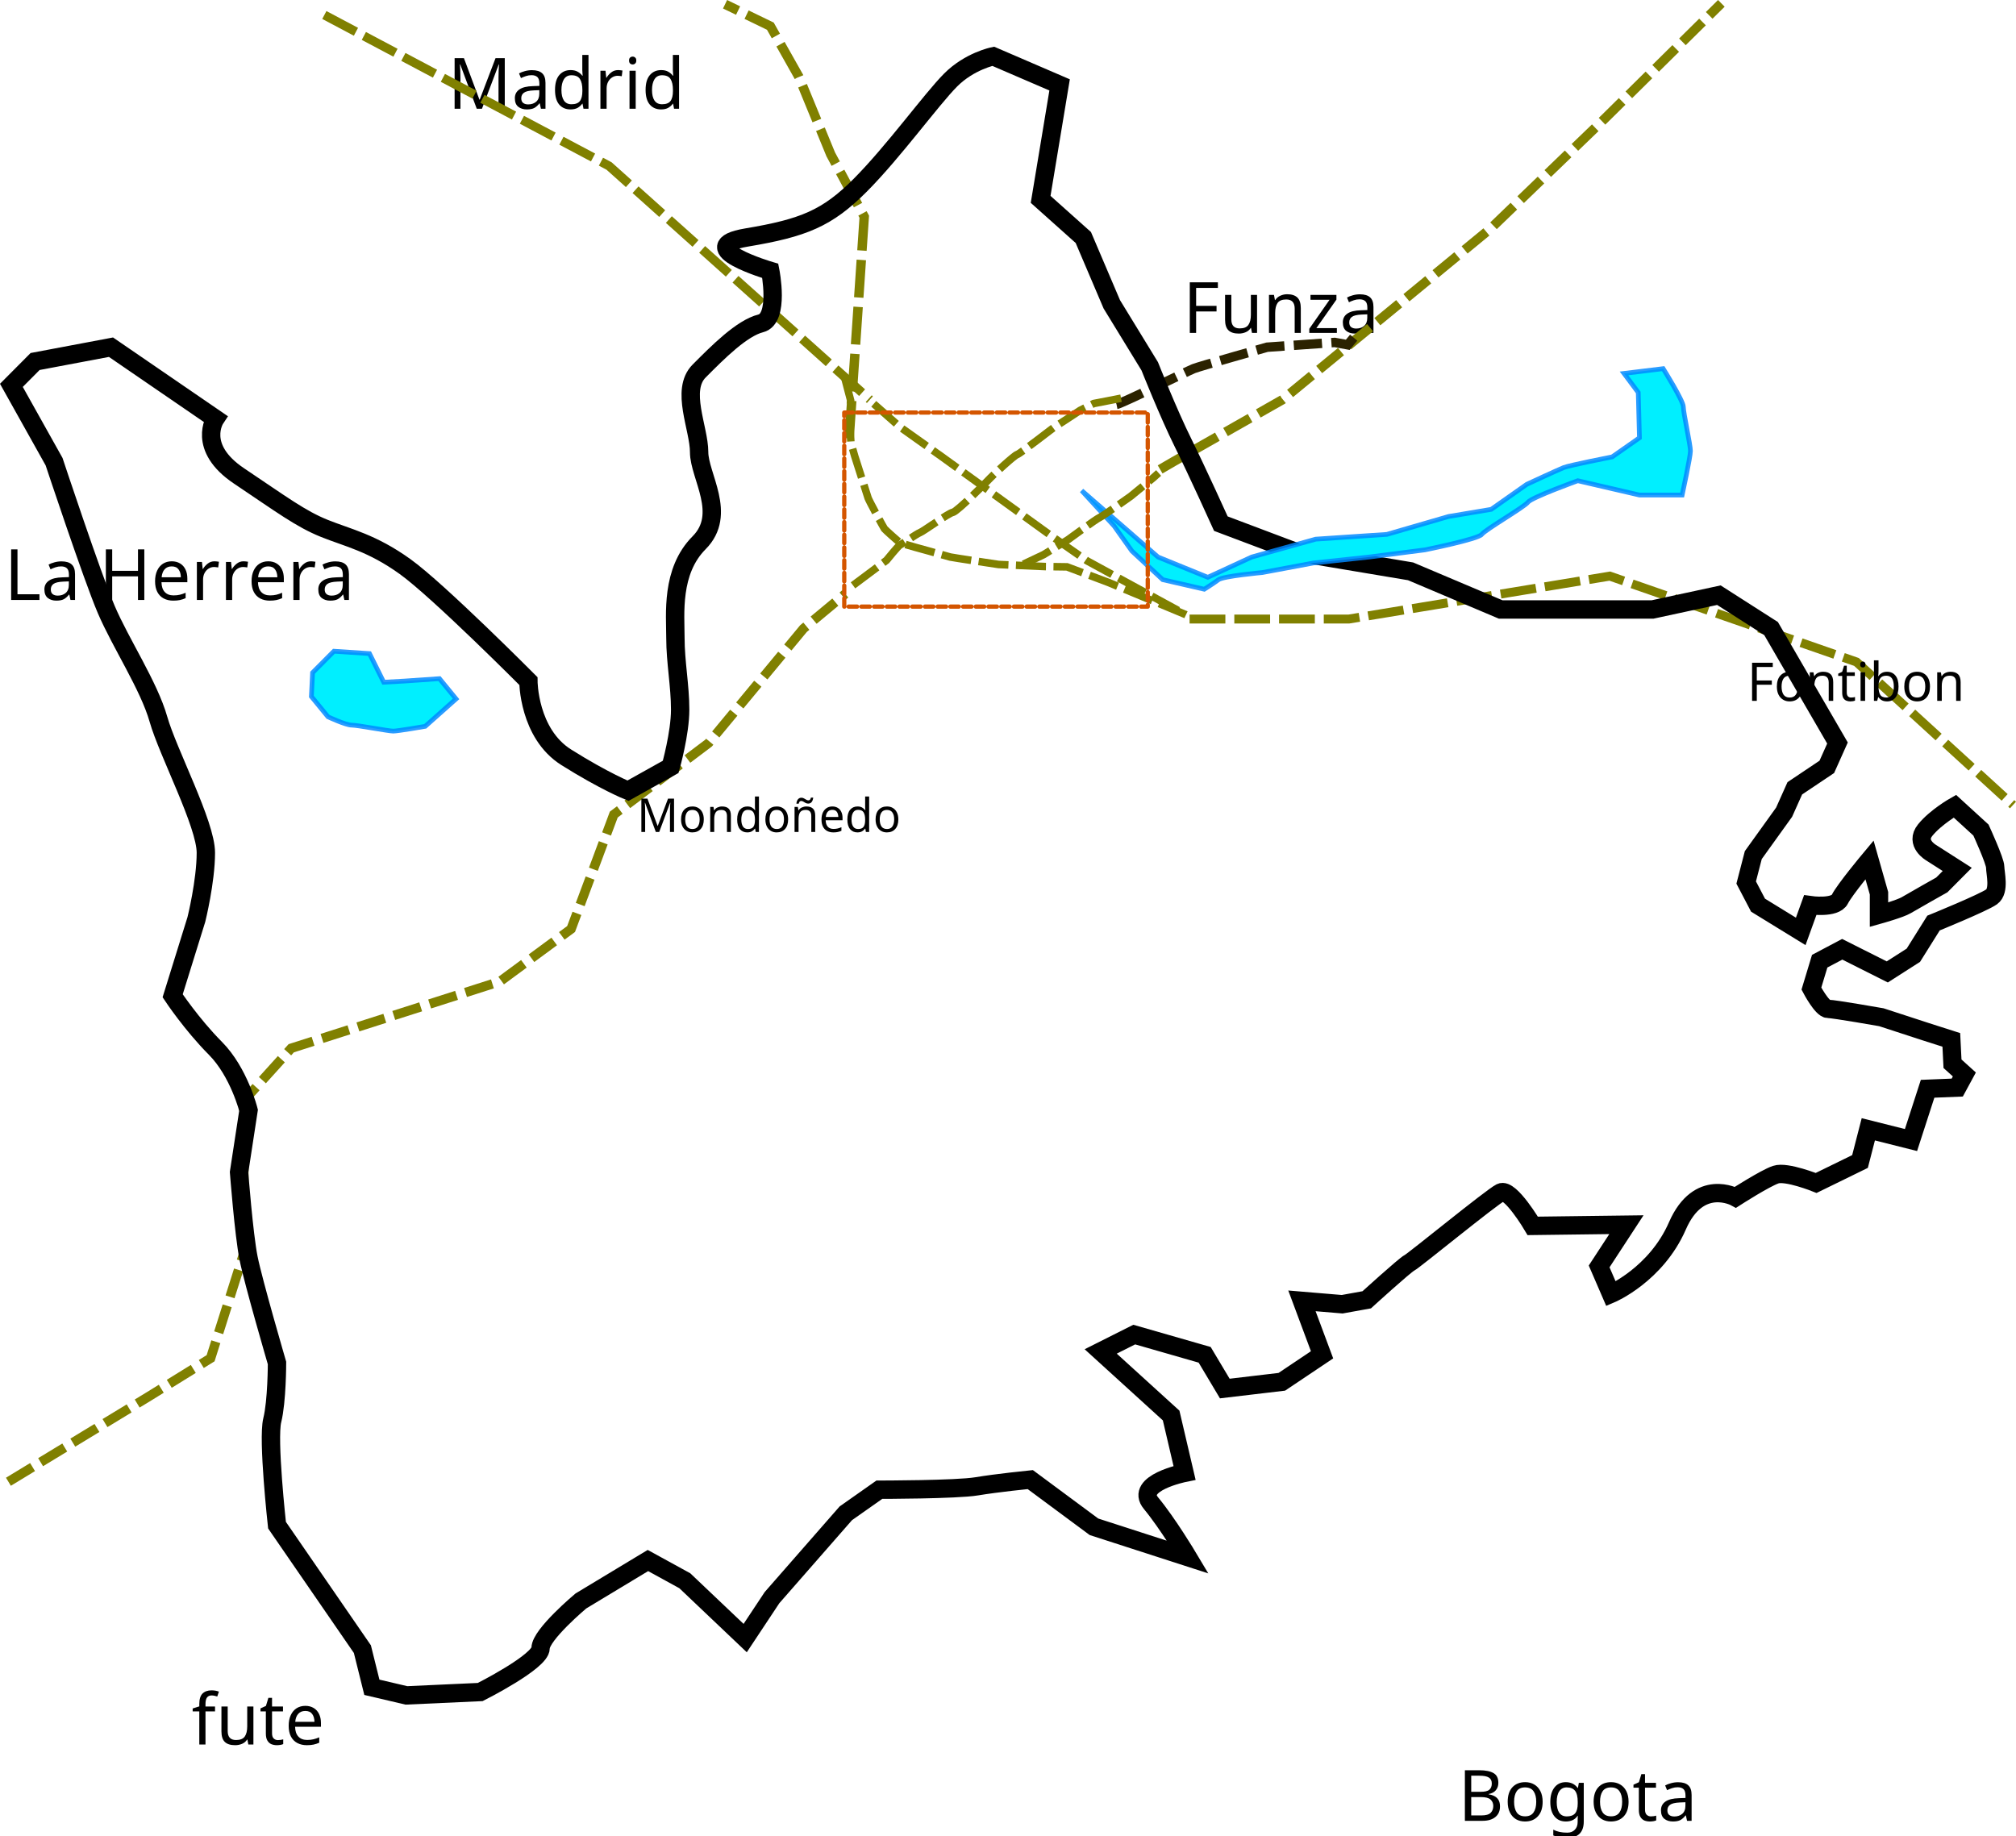
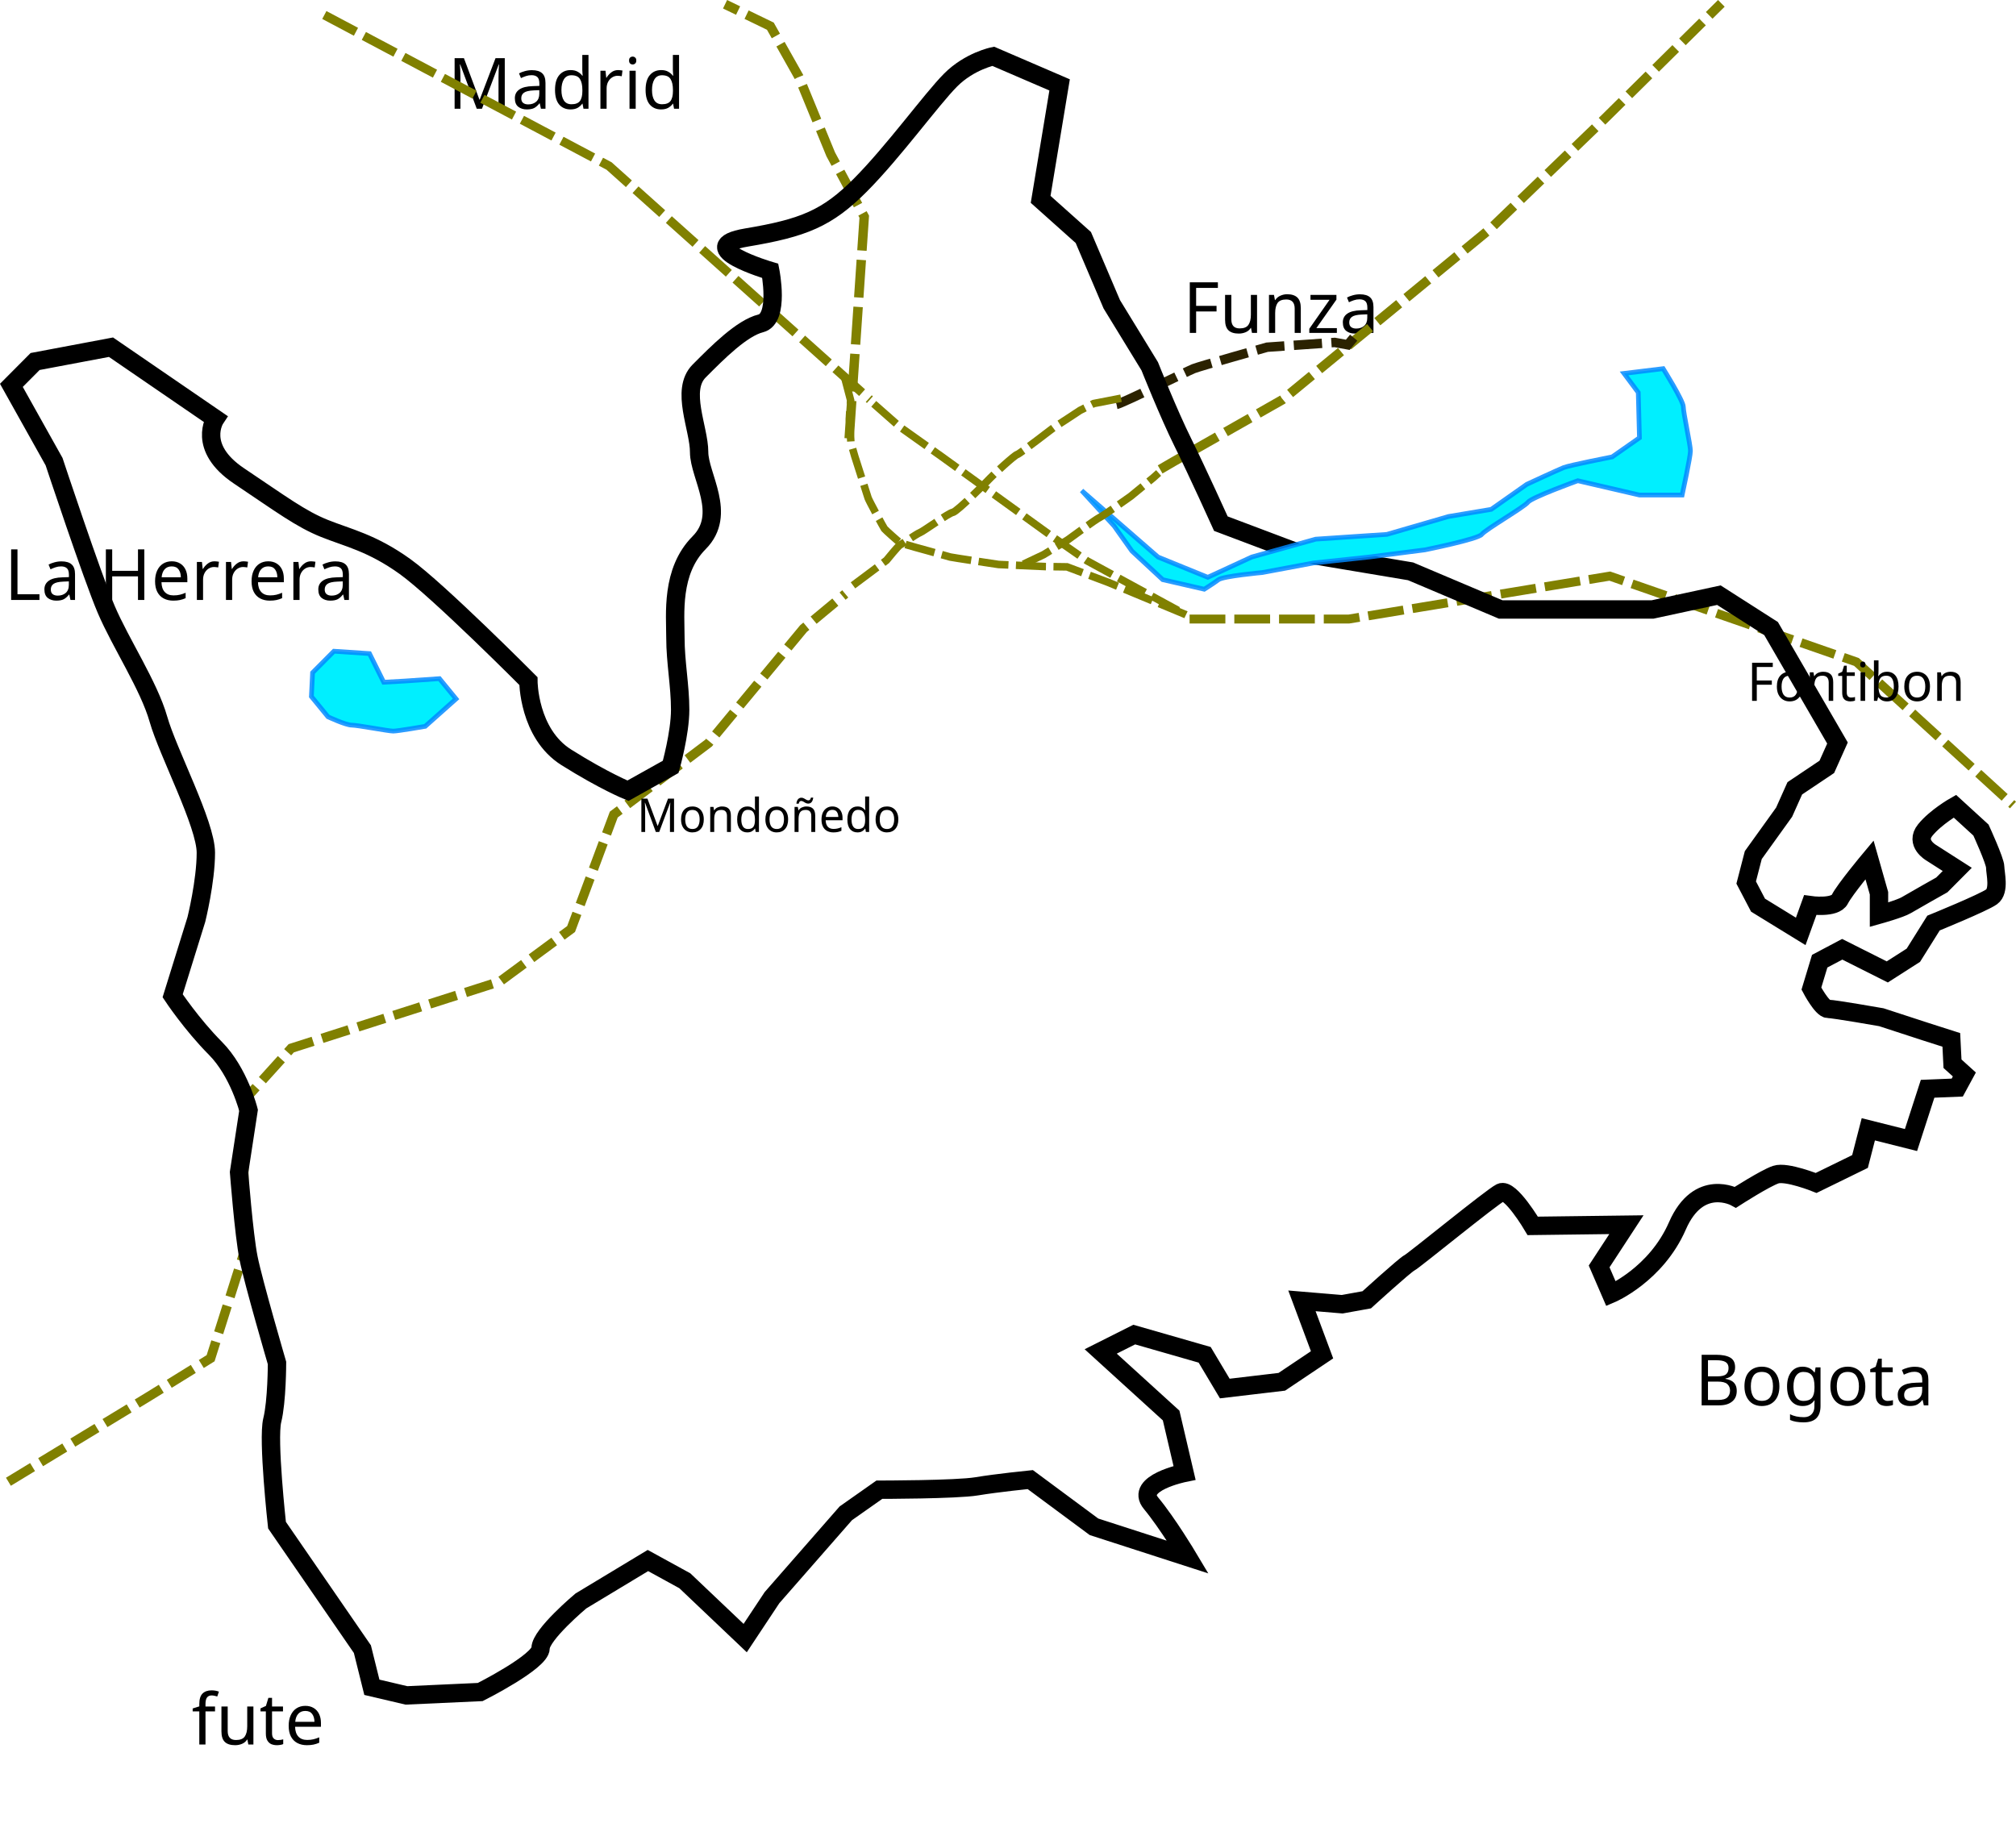
<svg xmlns="http://www.w3.org/2000/svg" xmlns:ns1="http://www.openswatchbook.org/uri/2009/osb" width="118.955mm" height="108.318mm" viewBox="0 0 421.493 383.803" id="svg4301" version="1.1">
  <defs id="defs4303">
    <linearGradient id="linearGradient4163" ns1:paint="solid">
      <stop style="stop-color:#ffff00;stop-opacity:1;" offset="0" id="stop4165" />
    </linearGradient>
  </defs>
  <g id="layer1" transform="translate(1107.889,230.9677)">
    <text xml:space="preserve" style="font-style:normal;font-weight:normal;font-size:14.766px;line-height:125%;font-family:sans-serif;letter-spacing:0px;word-spacing:0px;fill:#000000;fill-opacity:1;stroke:none;stroke-width:1px;stroke-linecap:butt;stroke-linejoin:miter;stroke-opacity:1" x="-862.956" y="-160.916" id="text4175" transform="scale(0.9972318,1.002776)">
      <tspan id="tspan4177" x="-862.956" y="-160.916">Funza</tspan>
    </text>
    <text xml:space="preserve" style="font-style:normal;font-weight:normal;font-size:14.766px;line-height:125%;font-family:sans-serif;letter-spacing:0px;word-spacing:0px;fill:#000000;fill-opacity:1;stroke:none;stroke-width:1px;stroke-linecap:butt;stroke-linejoin:miter;stroke-opacity:1" x="-1017.09" y="-207.653" id="text4179" transform="scale(0.9972318,1.002776)">
      <tspan id="tspan4181" x="-1017.09" y="-207.653">Madrid</tspan>
    </text>
    <text xml:space="preserve" style="font-style:normal;font-weight:normal;font-size:14.766px;line-height:125%;font-family:sans-serif;letter-spacing:0px;word-spacing:0px;fill:#000000;fill-opacity:1;stroke:none;stroke-width:1px;stroke-linecap:butt;stroke-linejoin:miter;stroke-opacity:1" x="-1070.788" y="133.43" id="text4183" transform="scale(0.9972318,1.002776)">
      <tspan id="tspan4185" x="-1070.788" y="133.43">fute</tspan>
    </text>
-     <text xml:space="preserve" style="font-style:normal;font-weight:normal;font-size:14.766px;line-height:125%;font-family:sans-serif;letter-spacing:0px;word-spacing:0px;fill:#000000;fill-opacity:1;stroke:none;stroke-width:1px;stroke-linecap:butt;stroke-linejoin:miter;stroke-opacity:1" x="-805.281" y="149.34" id="text4187" transform="scale(0.9972318,1.002776)">
-       <tspan id="tspan4189" x="-805.281" y="149.34">Bogota</tspan>
+     <text xml:space="preserve" style="font-style:normal;font-weight:normal;font-size:14.766px;line-height:125%;font-family:sans-serif;letter-spacing:0px;word-spacing:0px;fill:#000000;fill-opacity:1;stroke:none;stroke-width:1px;stroke-linecap:butt;stroke-linejoin:miter;stroke-opacity:1" x="-755.646" y="62.708" id="text4187" transform="scale(0.9972318,1.002776)">
+       <tspan id="tspan4189" x="-755.646" y="62.708">Bogota</tspan>
    </text>
    <path style="fill:none;fill-rule:evenodd;stroke:#808000;stroke-width:1.87;stroke-linecap:butt;stroke-linejoin:miter;stroke-miterlimit:4;stroke-dasharray:7.482, 1.87;stroke-dashoffset:0;stroke-opacity:1" d="m -1040.078,-227.831 59.52,31.567 54.541,48.861 m 66.839,45.87 33.319,0 54.541,-8.975 51.566,17.949 32.725,29.915" id="path4195" />
    <path style="fill:none;fill-rule:evenodd;stroke:#808000;stroke-width:1.969;stroke-linecap:butt;stroke-linejoin:miter;stroke-miterlimit:4;stroke-dasharray:5.906, 1.969;stroke-dashoffset:0;stroke-opacity:1" d="m -1106.129,78.856 29.38,-17.849 12.892,-7.977 6.942,-21.938 0,-31.909 9.917,-10.969 43.633,-13.96 14.875,-10.969 8.925,-23.932 19.833,-14.958 19.833,-23.932 8.731,-7.253 m 65.831,-26.026 2.787,-1.623 22.808,-12.963 43.633,-35.898 23.8,-22.935 24.31,-24.032" id="path4197" />
    <path style="fill:none;fill-rule:evenodd;stroke:#808000;stroke-width:1.969;stroke-linecap:butt;stroke-linejoin:miter;stroke-miterlimit:4;stroke-dasharray:7.875, 1.969;stroke-dashoffset:0;stroke-opacity:1" d="m -930.351,-139.296 3.155,-46.361 -7.012,-13.044 -6.661,-16.217 -5.96,-10.577 -9.466,-4.583" id="path4199" />
    <path style="fill:none;fill-rule:evenodd;stroke:#2b2200;stroke-width:1.969;stroke-linecap:butt;stroke-linejoin:miter;stroke-miterlimit:4;stroke-dasharray:5.906, 1.969;stroke-dashoffset:0;stroke-opacity:1" d="m -874.451,-146.405 c 1.24,-0.249 14.875,-6.98 16.114,-7.479 1.24,-0.499 15.371,-4.487 15.371,-4.487 l 14.131,-0.997 2.727,0.499 1.24,-1.496" id="path4220" />
    <text xml:space="preserve" style="font-style:normal;font-weight:normal;font-size:9.678px;line-height:125%;font-family:sans-serif;letter-spacing:0px;word-spacing:0px;fill:#000000;fill-opacity:1;stroke:none;stroke-width:1px;stroke-linecap:butt;stroke-linejoin:miter;stroke-opacity:1" x="-983.442" y="-56.509" id="text4222" transform="scale(0.9911356,1.008944)">
      <tspan id="tspan4224" x="-983.442" y="-56.509">Mondoñedo</tspan>
    </text>
    <text xml:space="preserve" style="font-style:normal;font-weight:normal;font-size:14.766px;line-height:125%;font-family:sans-serif;letter-spacing:0px;word-spacing:0px;fill:#000000;fill-opacity:1;stroke:none;stroke-width:1px;stroke-linecap:butt;stroke-linejoin:miter;stroke-opacity:1" x="-1110.068" y="-105.229" id="text4226" transform="scale(0.9972318,1.002776)">
      <tspan id="tspan4228" x="-1110.068" y="-105.229">La Herrera</tspan>
    </text>
    <path style="fill:#00efff;fill-opacity:1;fill-rule:evenodd;stroke:#0088ff;stroke-width:0.984px;stroke-linecap:butt;stroke-linejoin:miter;stroke-opacity:0.835" d="m -1027.662,-88.32 -2.975,-5.983 -7.437,-0.499 -4.463,4.487 -0.248,4.986 3.471,4.238 c 0,0 3.719,1.745 4.958,1.745 1.24,0 7.685,1.246 8.677,1.246 0.992,0 6.694,-0.997 6.694,-0.997 l 6.446,-5.734 -3.471,-4.238 -7.189,0.499 z" id="path4230" />
    <path style="fill:none;fill-rule:evenodd;stroke:#000000;stroke-width:3.839;stroke-linecap:butt;stroke-linejoin:miter;stroke-miterlimit:4;stroke-dasharray:none;stroke-dashoffset:0;stroke-opacity:1" d="m -1030.141,121.834 -1.983,-7.977 -17.85,-25.926 c 0,0 -1.983,-17.949 -0.992,-21.938 0.992,-3.989 0.992,-11.966 0.992,-11.966 0,0 -4.958,-16.952 -5.95,-21.938 -0.992,-4.986 -1.983,-17.949 -1.983,-17.949 l 1.983,-12.963 c 0,0 -1.983,-7.977 -6.942,-12.963 -4.958,-4.986 -8.925,-10.969 -8.925,-10.969 l 4.958,-15.955 c 0,0 1.983,-7.977 1.983,-13.96 0,-5.983 -7.933,-20.941 -9.917,-27.921 -1.983,-6.98 -7.933,-15.955 -10.908,-22.935 -2.975,-6.98 -10.908,-30.912 -10.908,-30.912 l -8.925,-15.955 4.958,-4.986 15.867,-2.992 21.816,14.958 c 0,0 -3.967,5.983 4.958,11.966 8.925,5.983 12.892,8.975 17.85,10.969 4.958,1.994 9.917,2.992 16.858,7.977 6.942,4.986 25.783,23.932 25.783,23.932 0,0 0,10.969 7.933,15.955 7.933,4.986 12.892,6.98 12.892,6.98 l 8.925,-4.986 c 0,0 1.983,-6.98 1.983,-11.966 0,-4.986 -0.992,-9.972 -0.992,-14.958 0,-4.986 -0.992,-13.96 4.958,-19.943 5.95,-5.983 0,-13.96 0,-18.946 0,-4.986 -3.967,-12.963 0,-16.952 3.967,-3.989 8.925,-8.975 12.892,-9.972 3.967,-0.997 1.983,-10.969 1.983,-10.969 0,0 -16.858,-4.986 -4.958,-6.98 11.9,-1.994 16.858,-3.989 23.8,-10.969 6.942,-6.98 14.875,-17.949 18.842,-21.938 3.967,-3.989 8.925,-4.986 8.925,-4.986 l 13.883,5.983 -3.967,23.932 8.925,7.977 5.95,13.96 7.933,12.963 c 0,0 3.967,9.972 6.942,15.955 2.975,5.983 7.933,16.952 7.933,16.952 l 15.867,5.983 23.8,3.989 18.842,7.977 31.733,0 13.883,-2.992 10.908,6.98 6.942,11.966 6.942,11.966 -2.231,4.986 -6.694,4.487 -2.231,4.986 -6.446,8.975 -1.487,5.734 2.479,4.737 8.925,5.484 1.983,-5.484 c 0,0 5.206,0.748 6.198,-1.246 0.992,-1.994 6.198,-8.227 6.198,-8.227 l 1.983,6.98 0,4.487 c 0,0 4.462,-1.246 5.702,-1.994 1.24,-0.748 7.437,-4.238 7.437,-4.238 l 3.223,-3.241 -5.454,-3.49 c 0,0 -3.471,-1.994 -1.24,-4.737 2.231,-2.742 6.198,-4.986 6.198,-4.986 l 5.454,4.986 c 0,0 2.975,6.482 2.975,7.728 0,1.246 0.992,4.986 -0.744,6.232 -1.735,1.246 -12.148,5.484 -12.148,5.484 l -4.215,6.731 -5.454,3.49 -9.421,-4.737 -4.71,2.493 -1.735,5.734 c 0,0 2.231,4.238 3.471,4.238 1.24,0 11.156,1.745 11.156,1.745 l 9.173,2.992 5.454,1.745 0.248,4.986 2.479,2.244 -1.487,2.742 -6.198,0.249 -3.471,10.72 -8.925,-2.244 -1.735,6.731 -9.173,4.487 c 0,0 -6.198,-2.493 -8.429,-1.745 -2.231,0.748 -8.429,4.737 -8.429,4.737 0,0 -7.685,-4.238 -12.148,5.983 -4.462,10.221 -13.883,14.21 -13.883,14.21 l -2.479,-5.734 5.702,-8.725 -19.585,0.249 c 0,0 -4.71,-7.977 -6.694,-6.98 -1.983,0.997 -18.098,14.21 -19.089,14.708 -0.992,0.499 -8.925,7.728 -8.925,7.728 l -5.133,0.926 -8.414,-0.705 4.207,11.282 -8.415,5.641 -11.921,1.41 -4.207,-7.051 -14.725,-4.231 -7.012,3.526 14.725,13.397 2.805,11.987 c 0,0 -10.518,2.115 -7.012,6.346 3.506,4.231 7.713,11.282 7.713,11.282 l -19.634,-6.346 -13.323,-9.871 c 0,0 -7.012,0.705 -11.219,1.41 -4.207,0.705 -20.335,0.705 -20.335,0.705 l -7.012,4.936 -15.427,17.628 -5.61,8.461 -12.622,-11.987 -7.713,-4.231 -14.024,8.461 c 0,0 -8.415,7.051 -8.415,9.871 0,2.82 -12.622,9.166 -12.622,9.166 l -15.427,0.705 z" id="path4173" />
    <path style="fill:#00efff;fill-opacity:1;fill-rule:evenodd;stroke:#0088ff;stroke-width:0.984px;stroke-linecap:butt;stroke-linejoin:miter;stroke-opacity:0.835" d="m -881.738,-128.391 15.964,13.895 10.412,4.238 9.173,-4.238 13.387,-3.739 14.875,-0.997 12.892,-3.739 8.925,-1.496 7.437,-5.235 c 0,0 6.446,-2.992 7.685,-3.49 1.24,-0.499 10.164,-2.244 10.164,-2.244 l 5.702,-3.989 -0.248,-9.473 -2.975,-3.989 8.181,-0.997 c 0,0 4.215,6.731 4.215,7.977 0,1.246 1.487,7.977 1.487,9.224 0,1.246 -1.735,9.224 -1.735,9.224 l -8.925,0 -12.892,-2.992 c 0,0 -9.669,3.49 -10.412,4.487 -0.744,0.997 -8.925,5.734 -9.669,6.731 -0.744,0.997 -11.9,3.241 -11.9,3.241 l -11.652,1.496 -11.652,1.246 -10.66,1.994 c 0,0 -8.181,0.748 -9.173,1.496 -0.992,0.748 -2.975,1.994 -2.975,1.994 l -8.677,-1.994 -6.446,-5.983 -3.719,-5.235 z" id="path4232" />
    <g id="g4164" style="stroke:#808000;stroke-width:1.6;stroke-miterlimit:4;stroke-dasharray:6.4, 1.6;stroke-dashoffset:0" transform="matrix(0.9816915,0,0,0.9871493,-1189.798,-439.3594)">
      <path id="path4253" d="m 265.102,335.091 7.134,-5.303 c 0,0 2.525,-3.094 2.841,-3.22 0.316,-0.126 3.599,-2.399 4.293,-2.652 0.694,-0.253 6.124,-4.167 7.008,-4.293 0.884,-0.126 7.576,-6.819 8.018,-7.324 0.442,-0.505 5.114,-4.798 5.682,-4.924 0.568,-0.126 7.829,-5.808 8.207,-5.998 0.379,-0.189 5.177,-3.346 5.177,-3.346 l 2.904,-1.452 7.197,-1.389" style="fill:none;fill-rule:evenodd;stroke:#808000;stroke-width:1.6;stroke-linecap:butt;stroke-linejoin:miter;stroke-miterlimit:4;stroke-dasharray:6.4, 1.6;stroke-dashoffset:0;stroke-opacity:1" />
      <path id="path4255" d="m 269.521,296.642 5.619,4.924 8.839,6.25 23.802,17.109 7.197,4.988 21.005,11.387 -16.523,-6.842 -8.776,-3.283 -4.609,-0.063 -9.975,-0.442 c 0,0 -9.786,-1.452 -10.291,-1.578 -0.505,-0.126 -4.041,-1.136 -4.293,-1.2 -0.253,-0.063 -6.061,-1.641 -6.377,-1.831 -0.316,-0.189 -3.157,-2.715 -3.346,-2.967 -0.189,-0.253 -3.283,-5.935 -3.472,-6.503 -0.189,-0.568 -2.841,-8.839 -2.841,-8.839 l -0.821,-2.841 c 0,0 -0.253,-4.546 -0.316,-4.924 -0.063,-0.379 0.259,-4.076 0.259,-4.076 l -1.206,-4.574" style="fill:none;fill-rule:evenodd;stroke:#808000;stroke-width:1.6;stroke-linecap:butt;stroke-linejoin:miter;stroke-miterlimit:4;stroke-dasharray:6.4, 1.6;stroke-dashoffset:0;stroke-opacity:1" />
      <path id="path4257" d="m 301.404,330.608 4.293,-2.02 5.177,-3.157 c 0,0 6.061,-4.419 6.692,-4.672 0.631,-0.253 6.692,-4.546 6.692,-4.546 l 4.798,-3.914 1.136,-1.01" style="fill:none;fill-rule:evenodd;stroke:#808000;stroke-width:1.6;stroke-linecap:butt;stroke-linejoin:miter;stroke-miterlimit:4;stroke-dasharray:6.4, 1.6;stroke-dashoffset:0;stroke-opacity:1" />
    </g>
-     <rect style="opacity:1;fill:none;fill-opacity:0.407;fill-rule:nonzero;stroke:#d45500;stroke-width:0.886;stroke-linecap:round;stroke-linejoin:round;stroke-miterlimit:4;stroke-dasharray:1.772, 0.886;stroke-dashoffset:0;stroke-opacity:1" id="rect4245" width="63.453" height="40.579" x="-931.377" y="-144.709" />
    <rect id="punto" />
    <text xml:space="preserve" style="font-style:normal;font-weight:normal;font-size:11.002px;line-height:125%;font-family:sans-serif;letter-spacing:0px;word-spacing:0px;fill:#000000;fill-opacity:1;stroke:none;stroke-width:1px;stroke-linecap:butt;stroke-linejoin:miter;stroke-opacity:1" x="-753.508" y="-83.199" id="text4191" transform="scale(0.9855533,1.014658)">
      <tspan id="tspan4193" x="-753.508" y="-83.199">Fontibon</tspan>
    </text>
  </g>
  <g id="layer2">
    <circle id="circle37" />
  </g>
</svg>
